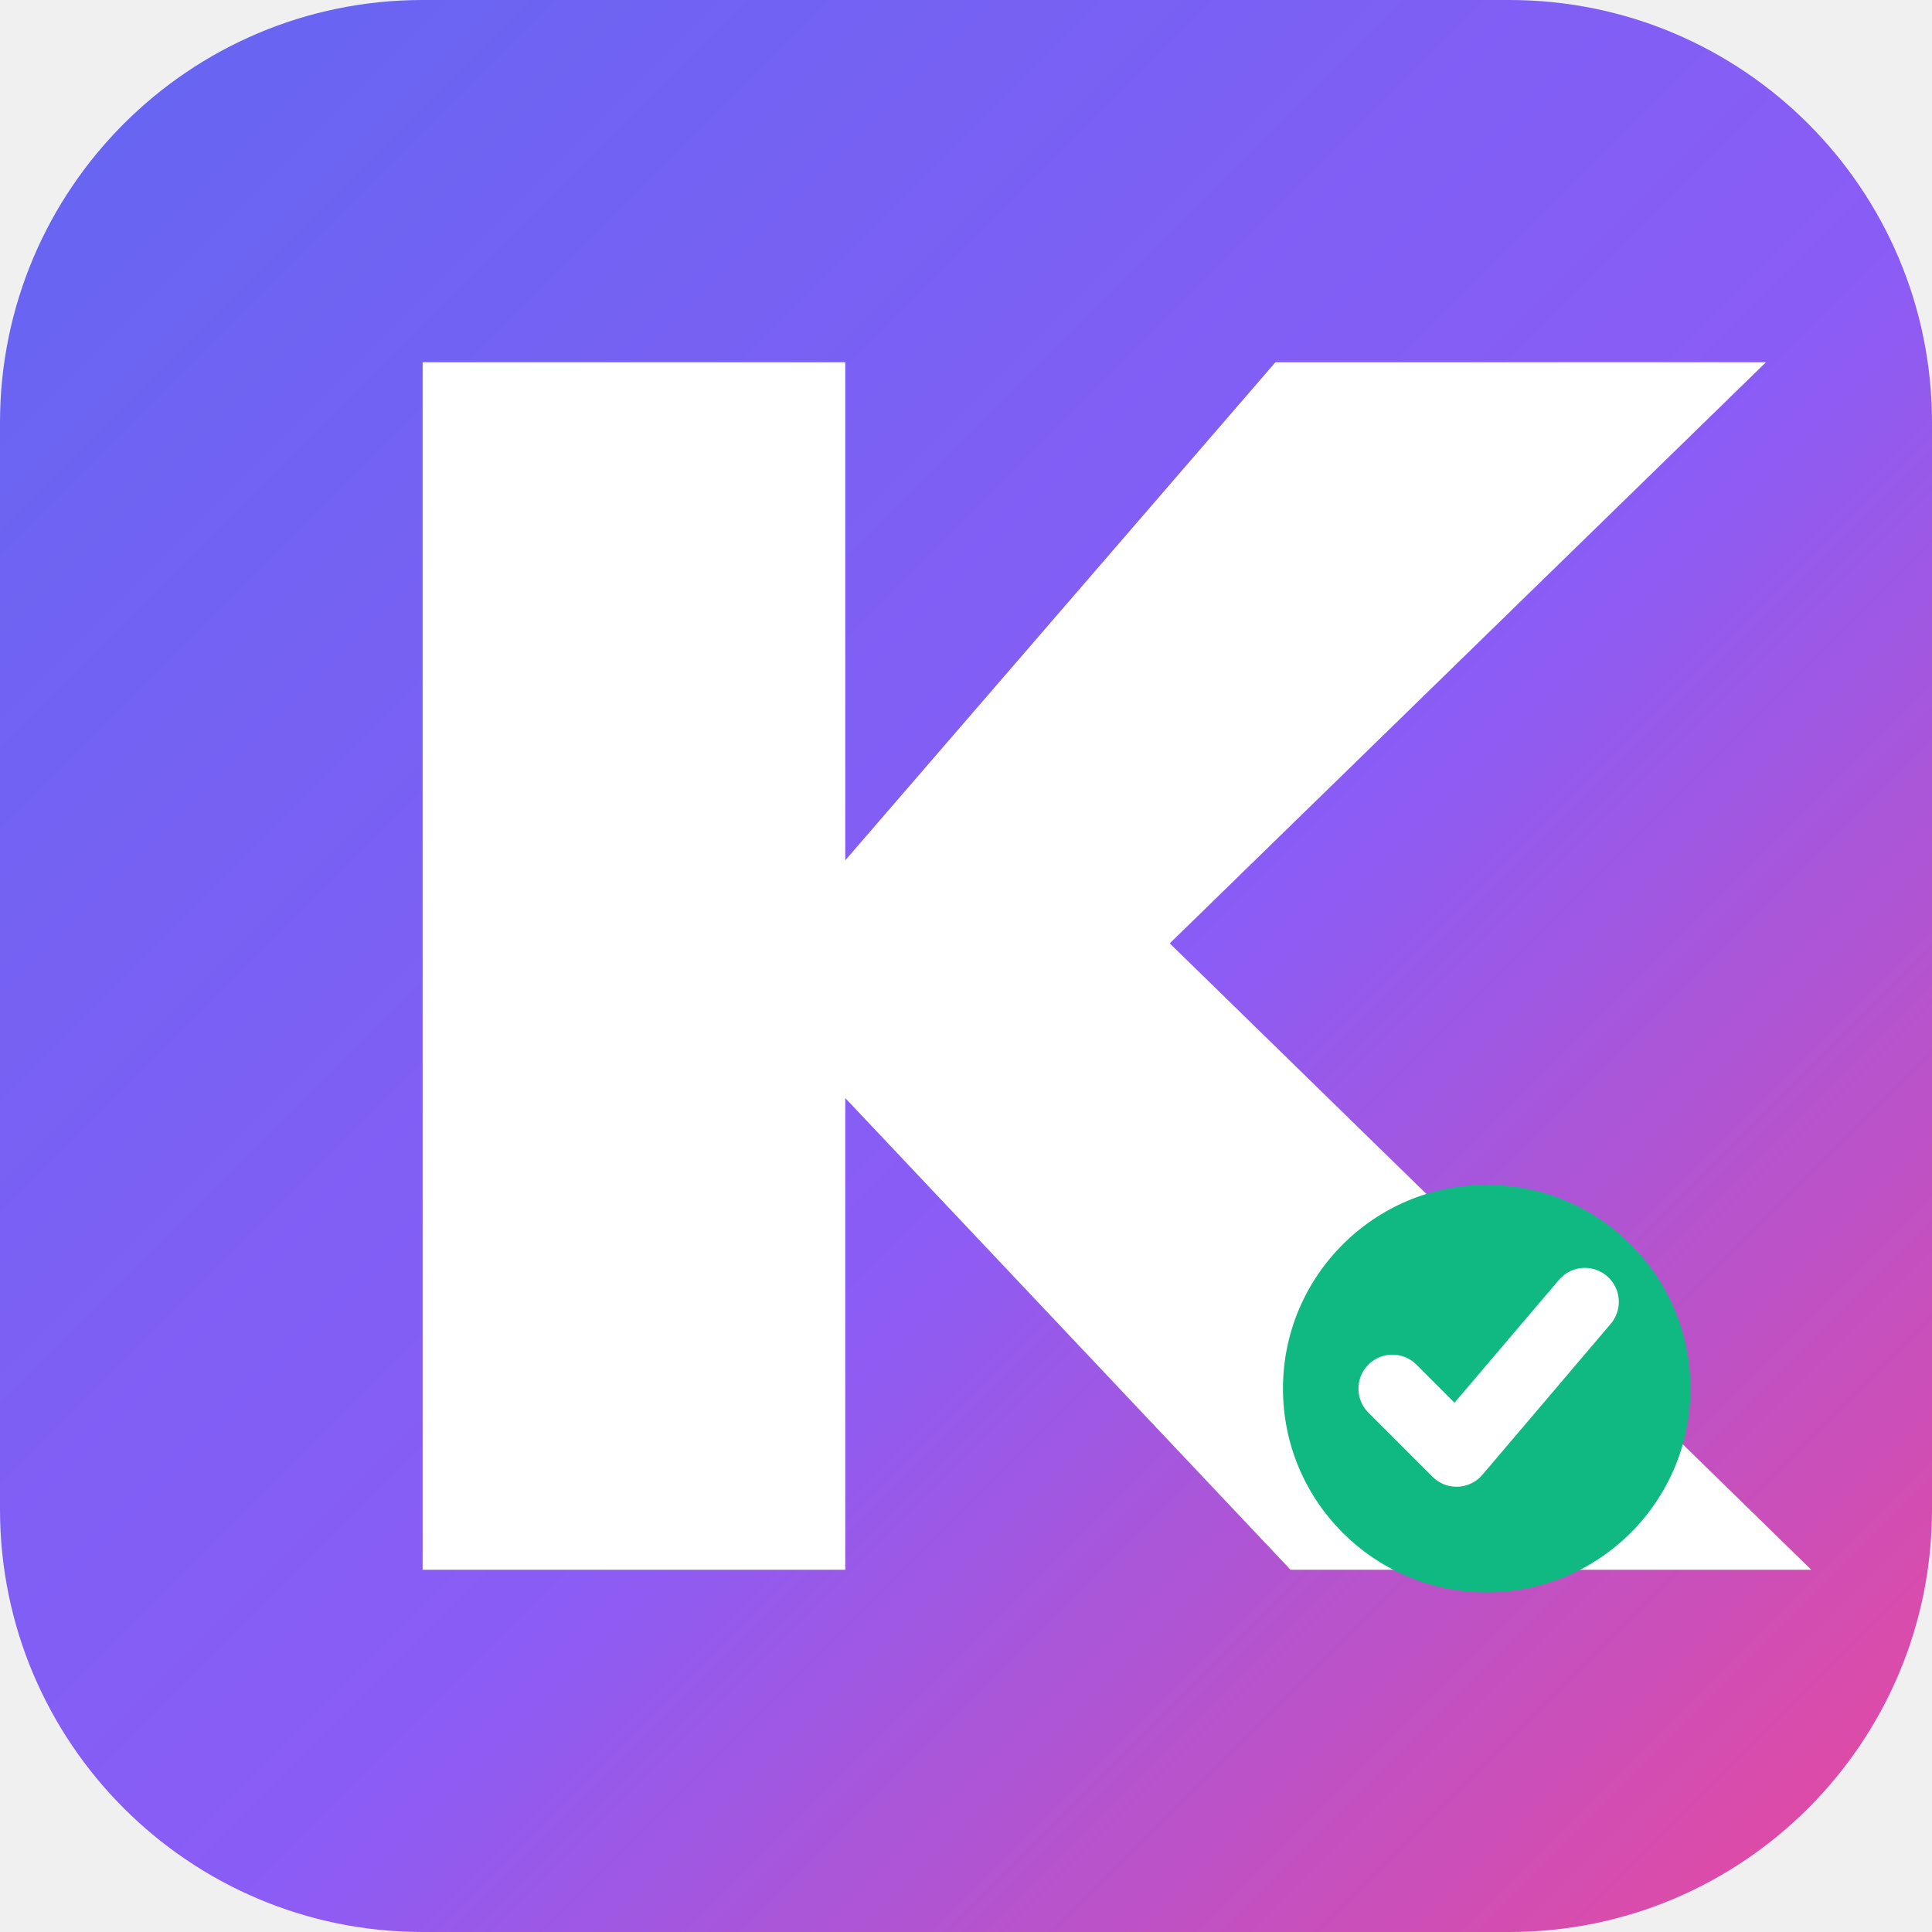
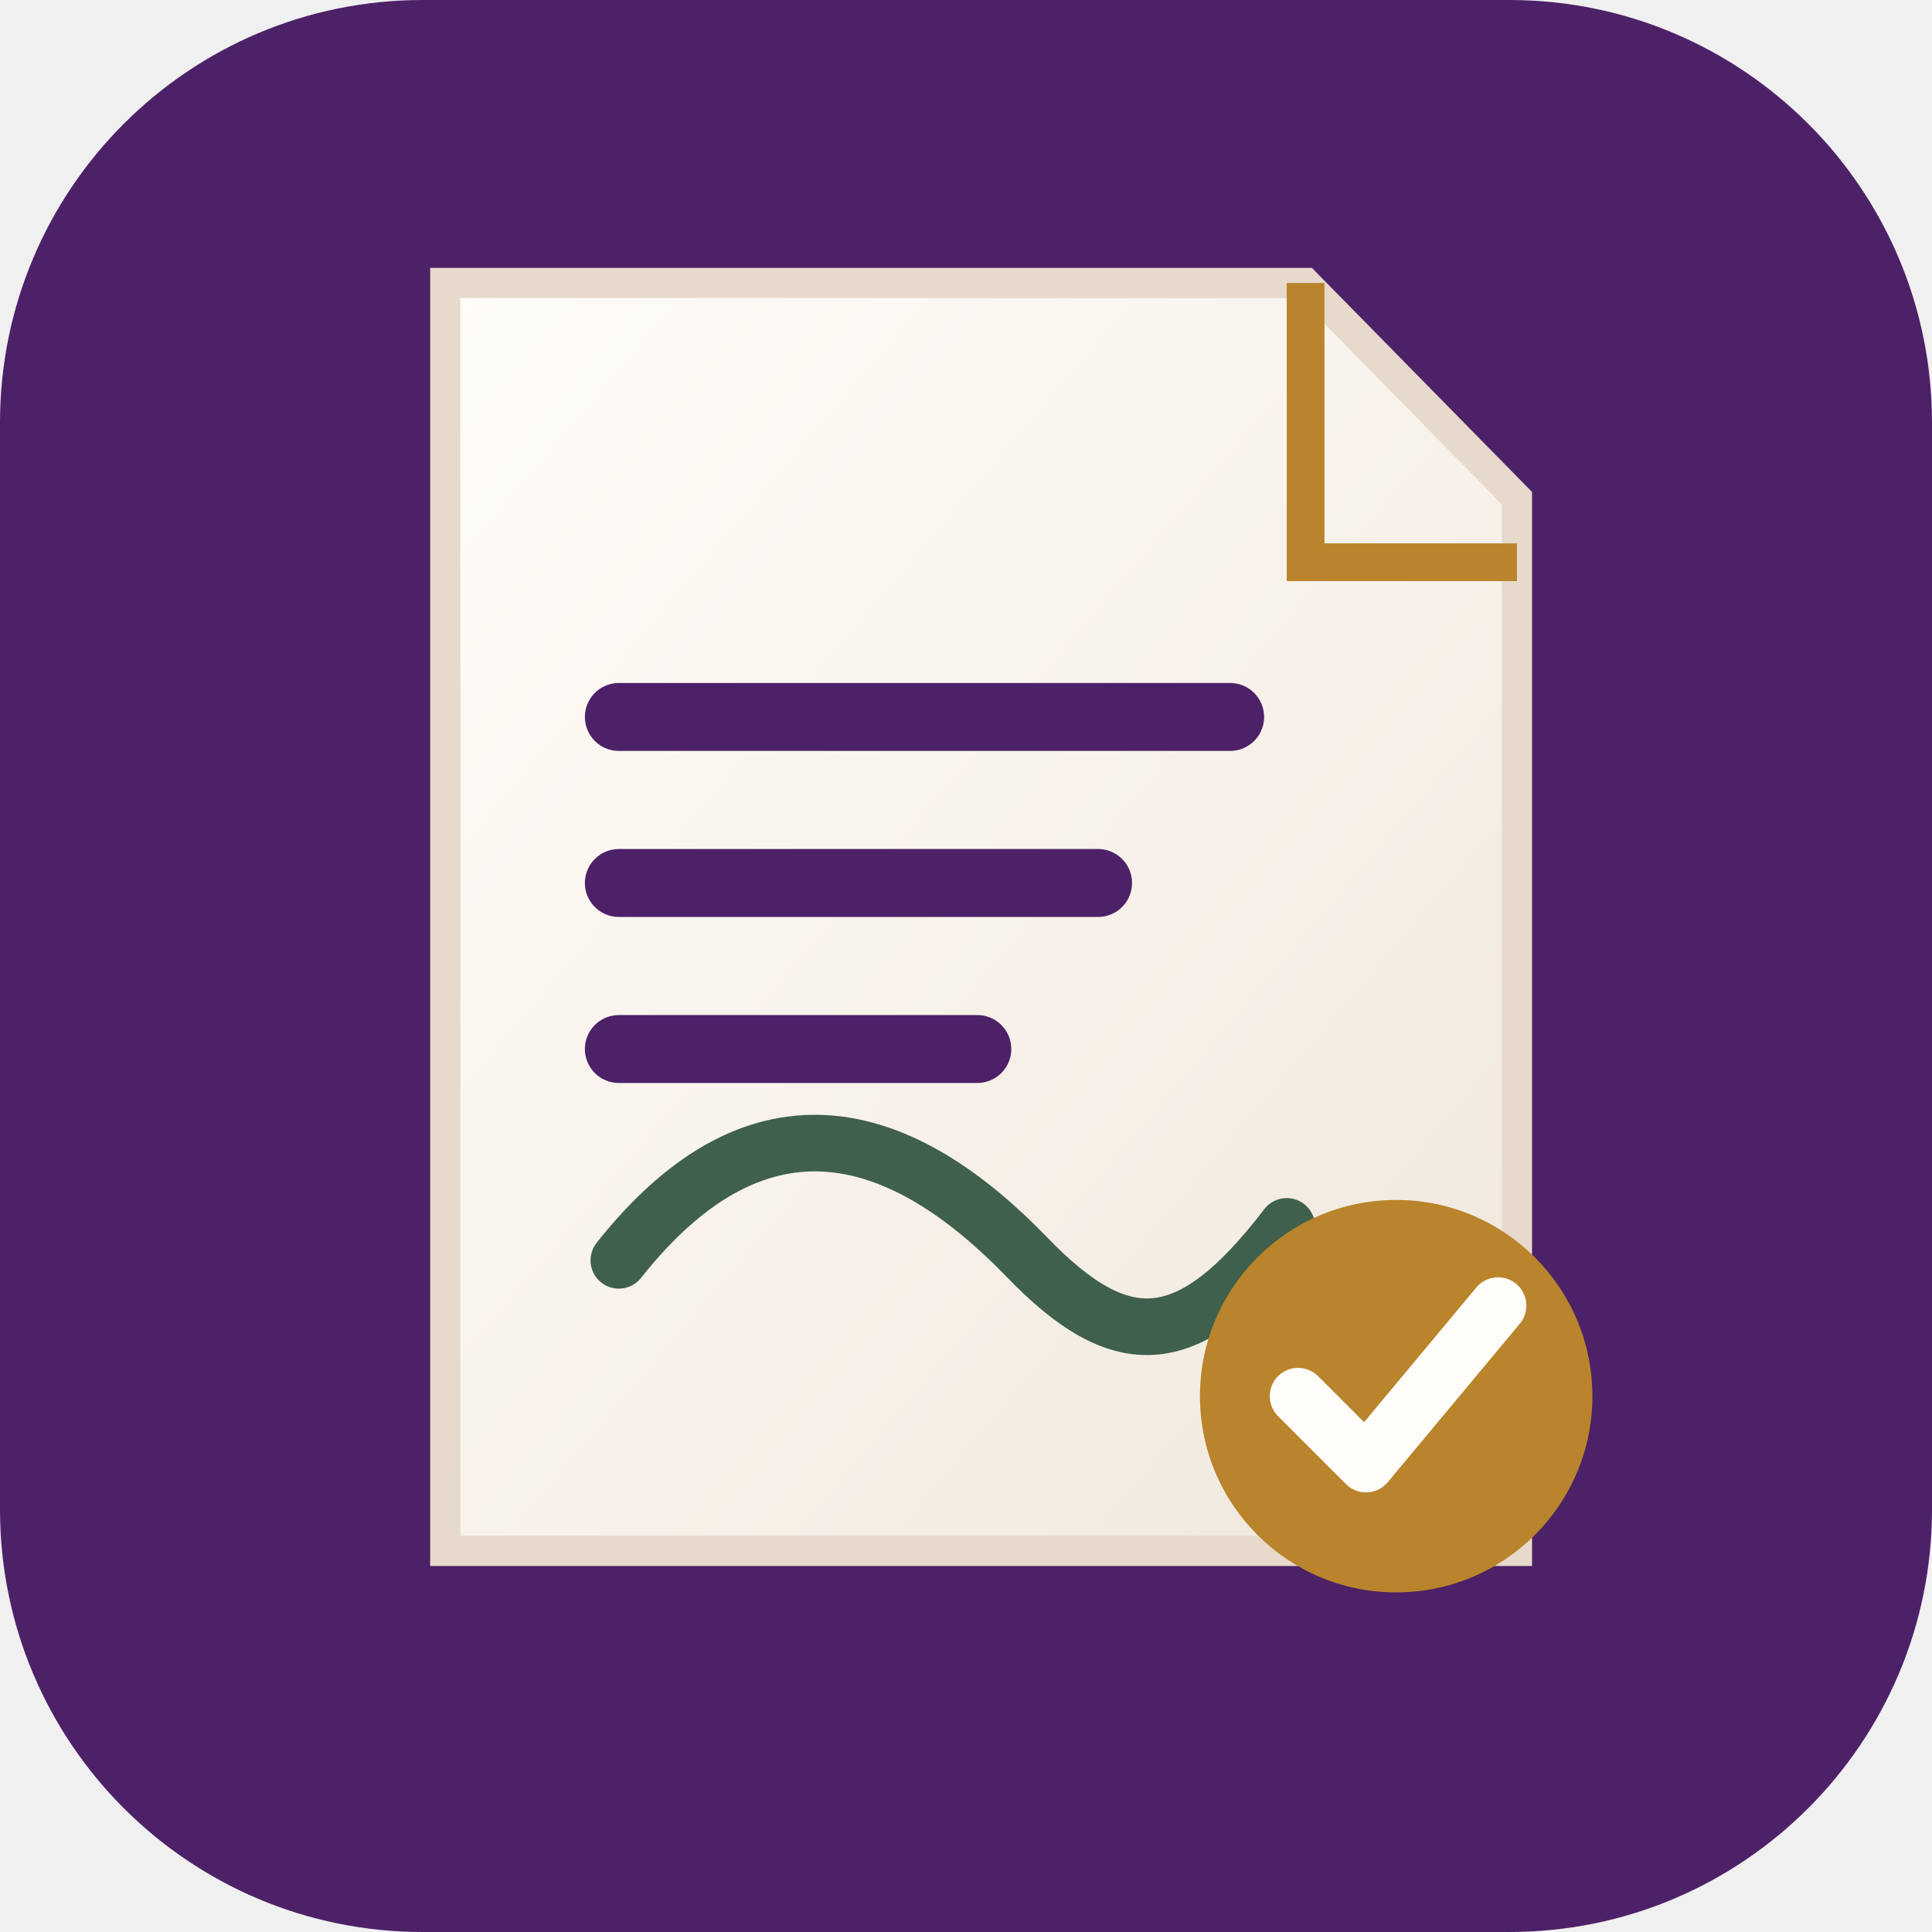
- <svg xmlns="http://www.w3.org/2000/svg" viewBox="0 0 512 512" role="img" aria-label="KOSIF Audit Studio">
+ <svg xmlns="http://www.w3.org/2000/svg" viewBox="0 0 512 512" role="img" aria-label="KOSIF One">
  <defs>
-     <linearGradient id="g" x1="0" y1="0" x2="1" y2="1">
-       <stop offset="0" stop-color="#6366f1" />
-       <stop offset=".56" stop-color="#8b5cf6" />
-       <stop offset="1" stop-color="#ec4899" />
+     <linearGradient id="paper" x1="0" y1="0" x2="1" y2="1">
+       <stop stop-color="#fffdf9" />
+       <stop offset="1" stop-color="#f0e7dc" />
    </linearGradient>
  </defs>
-   <rect width="512" height="512" rx="112" fill="url(#g)" />
-   <path d="M112 96h112v132L338 96h130L310 250l170 166H342L224 291v125H112z" fill="#fff" />
-   <circle cx="394" cy="368" r="54" fill="#10b981" />
-   <path d="m369 368 17 17 34-40" fill="none" stroke="#fff" stroke-width="18" stroke-linecap="round" stroke-linejoin="round" />
+   <rect width="512" height="512" rx="112" fill="#4d2168" />
+   <path d="M118 75h228l56 57v279H118z" fill="url(#paper)" stroke="#e7d9cc" stroke-width="8" />
+   <path d="M346 75v74h56" fill="none" stroke="#b9842b" stroke-width="10" />
+   <path d="M164 190h162M164 234h127M164 278h95" stroke="#4d2168" stroke-width="18" stroke-linecap="round" />
+   <path d="M164 334c38-48 76-34 108-1 25 26 43 26 69-8" fill="none" stroke="#3f604c" stroke-width="15" stroke-linecap="round" />
+   <circle cx="370" cy="370" r="52" fill="#b9842b" />
+   <path d="m344 370 18 18 35-42" fill="none" stroke="#fffdf9" stroke-width="15" stroke-linecap="round" stroke-linejoin="round" />
</svg>
